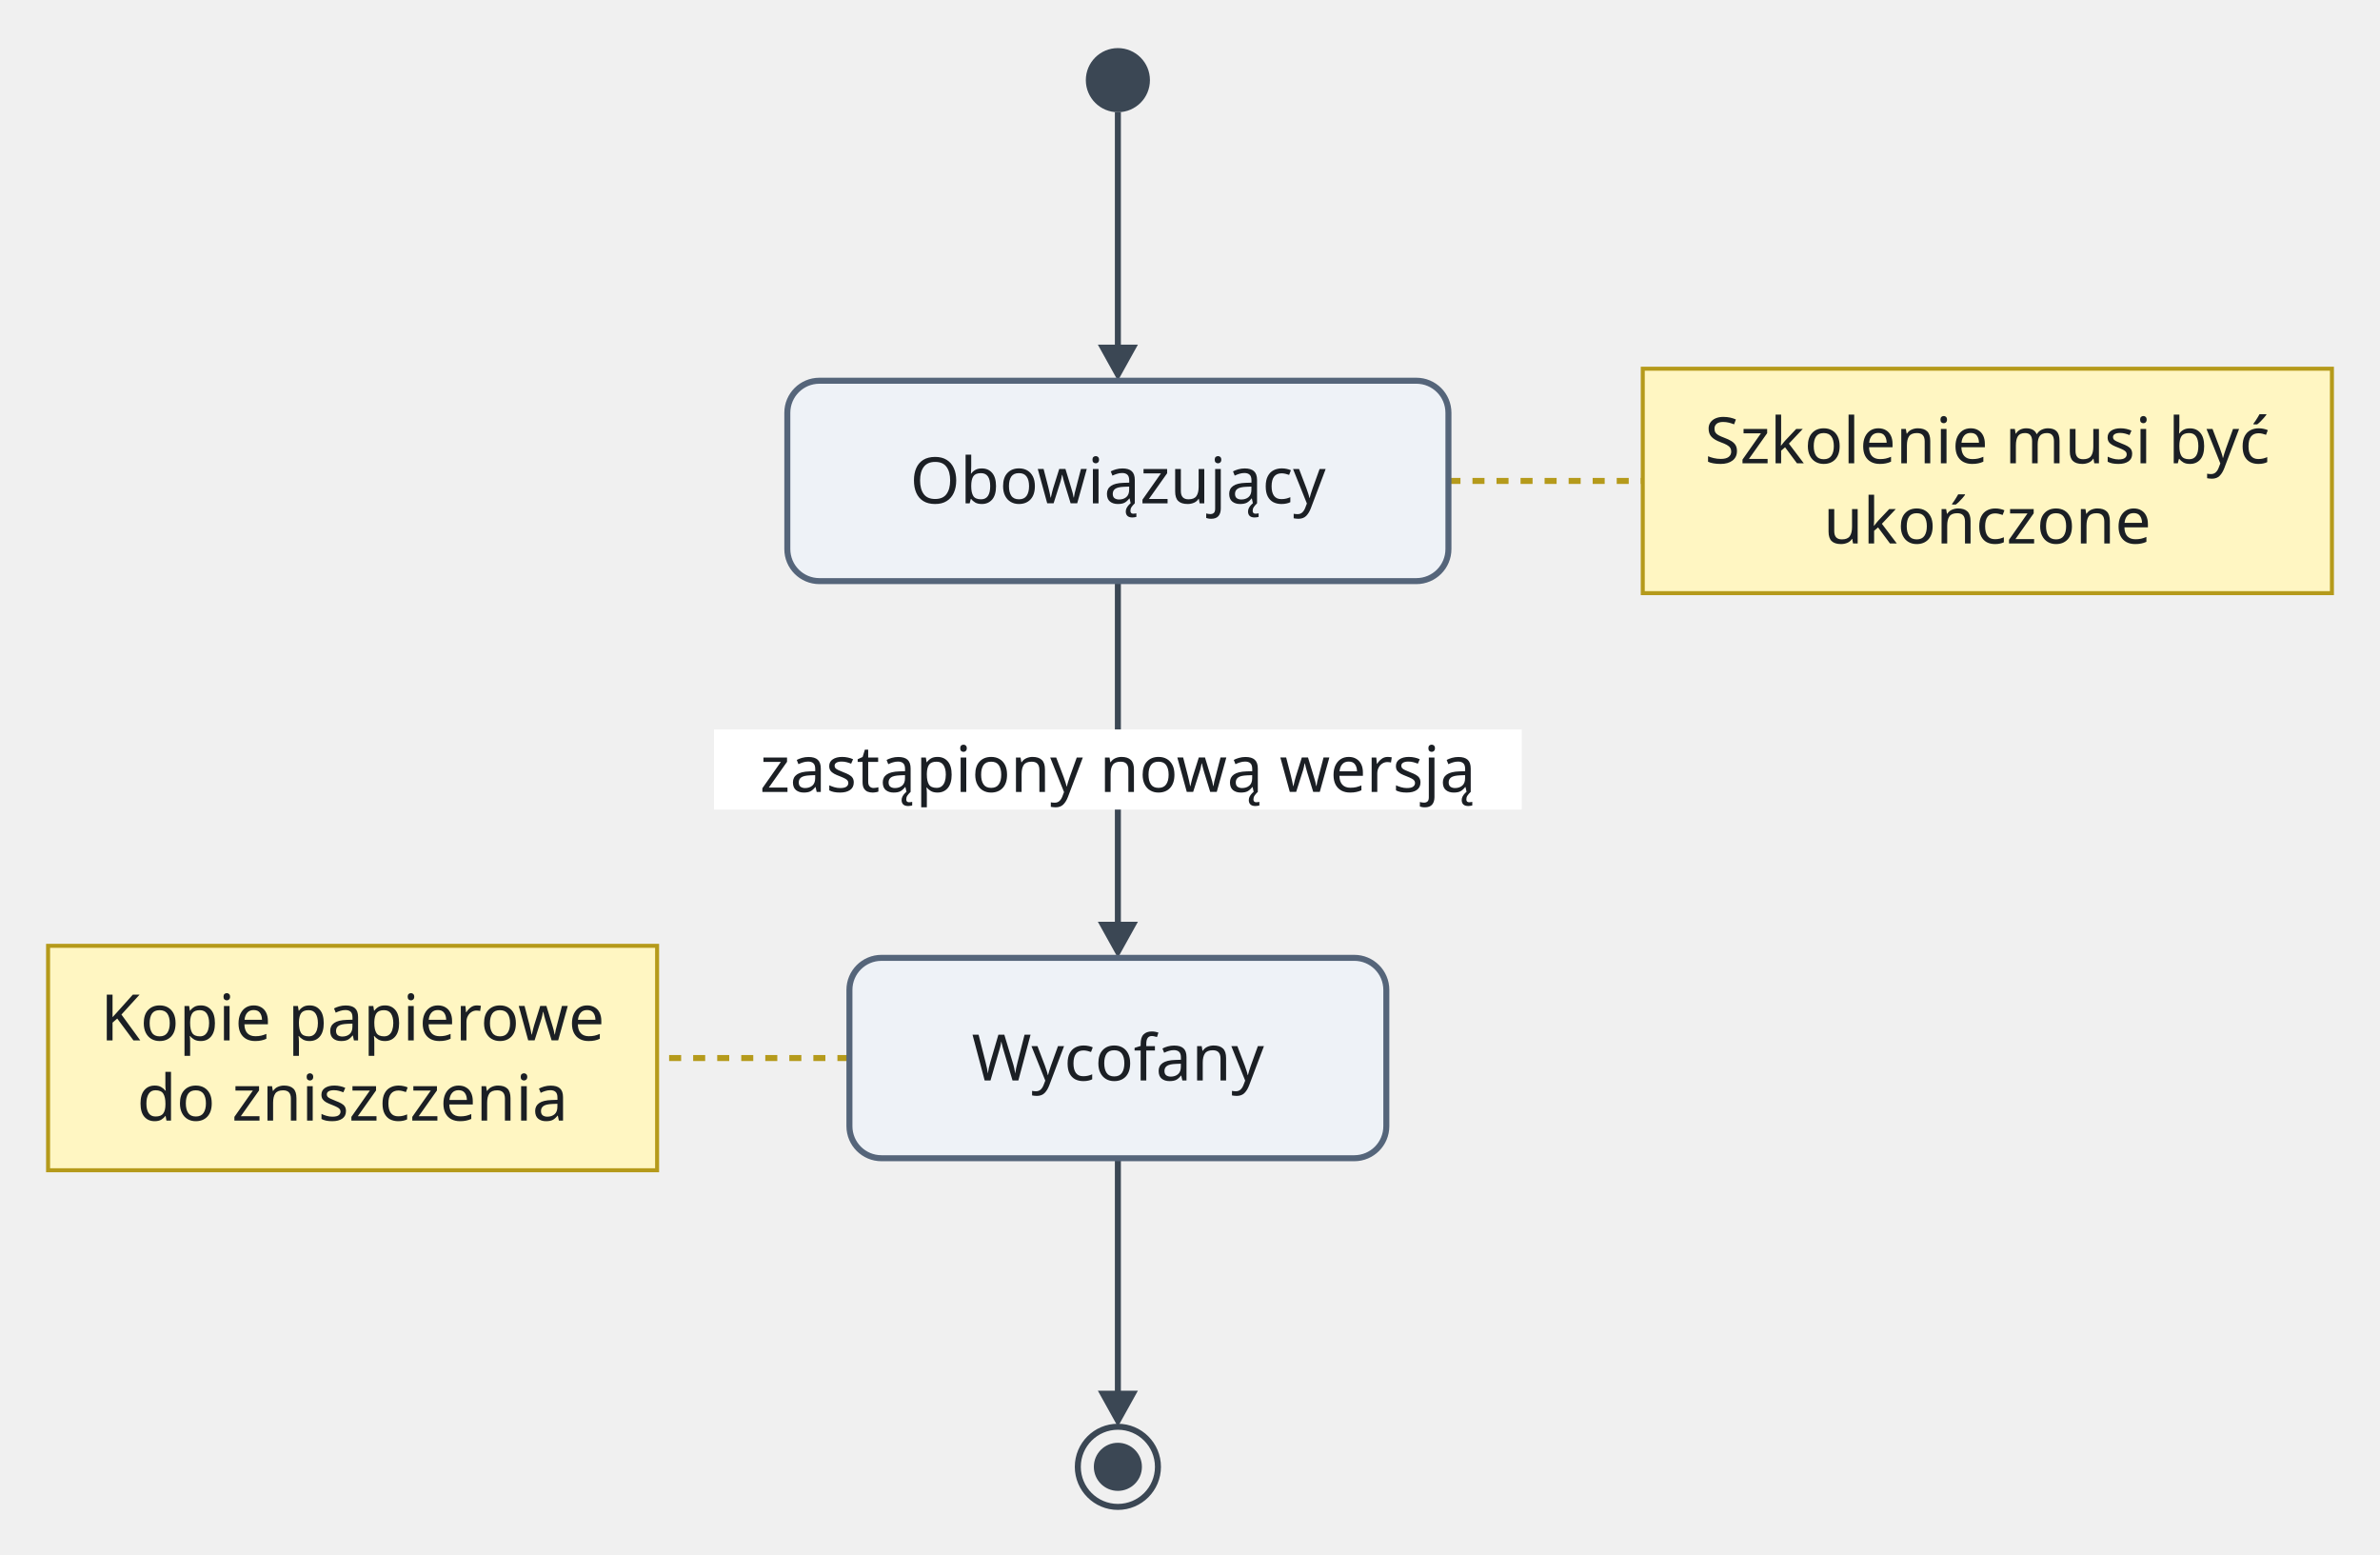
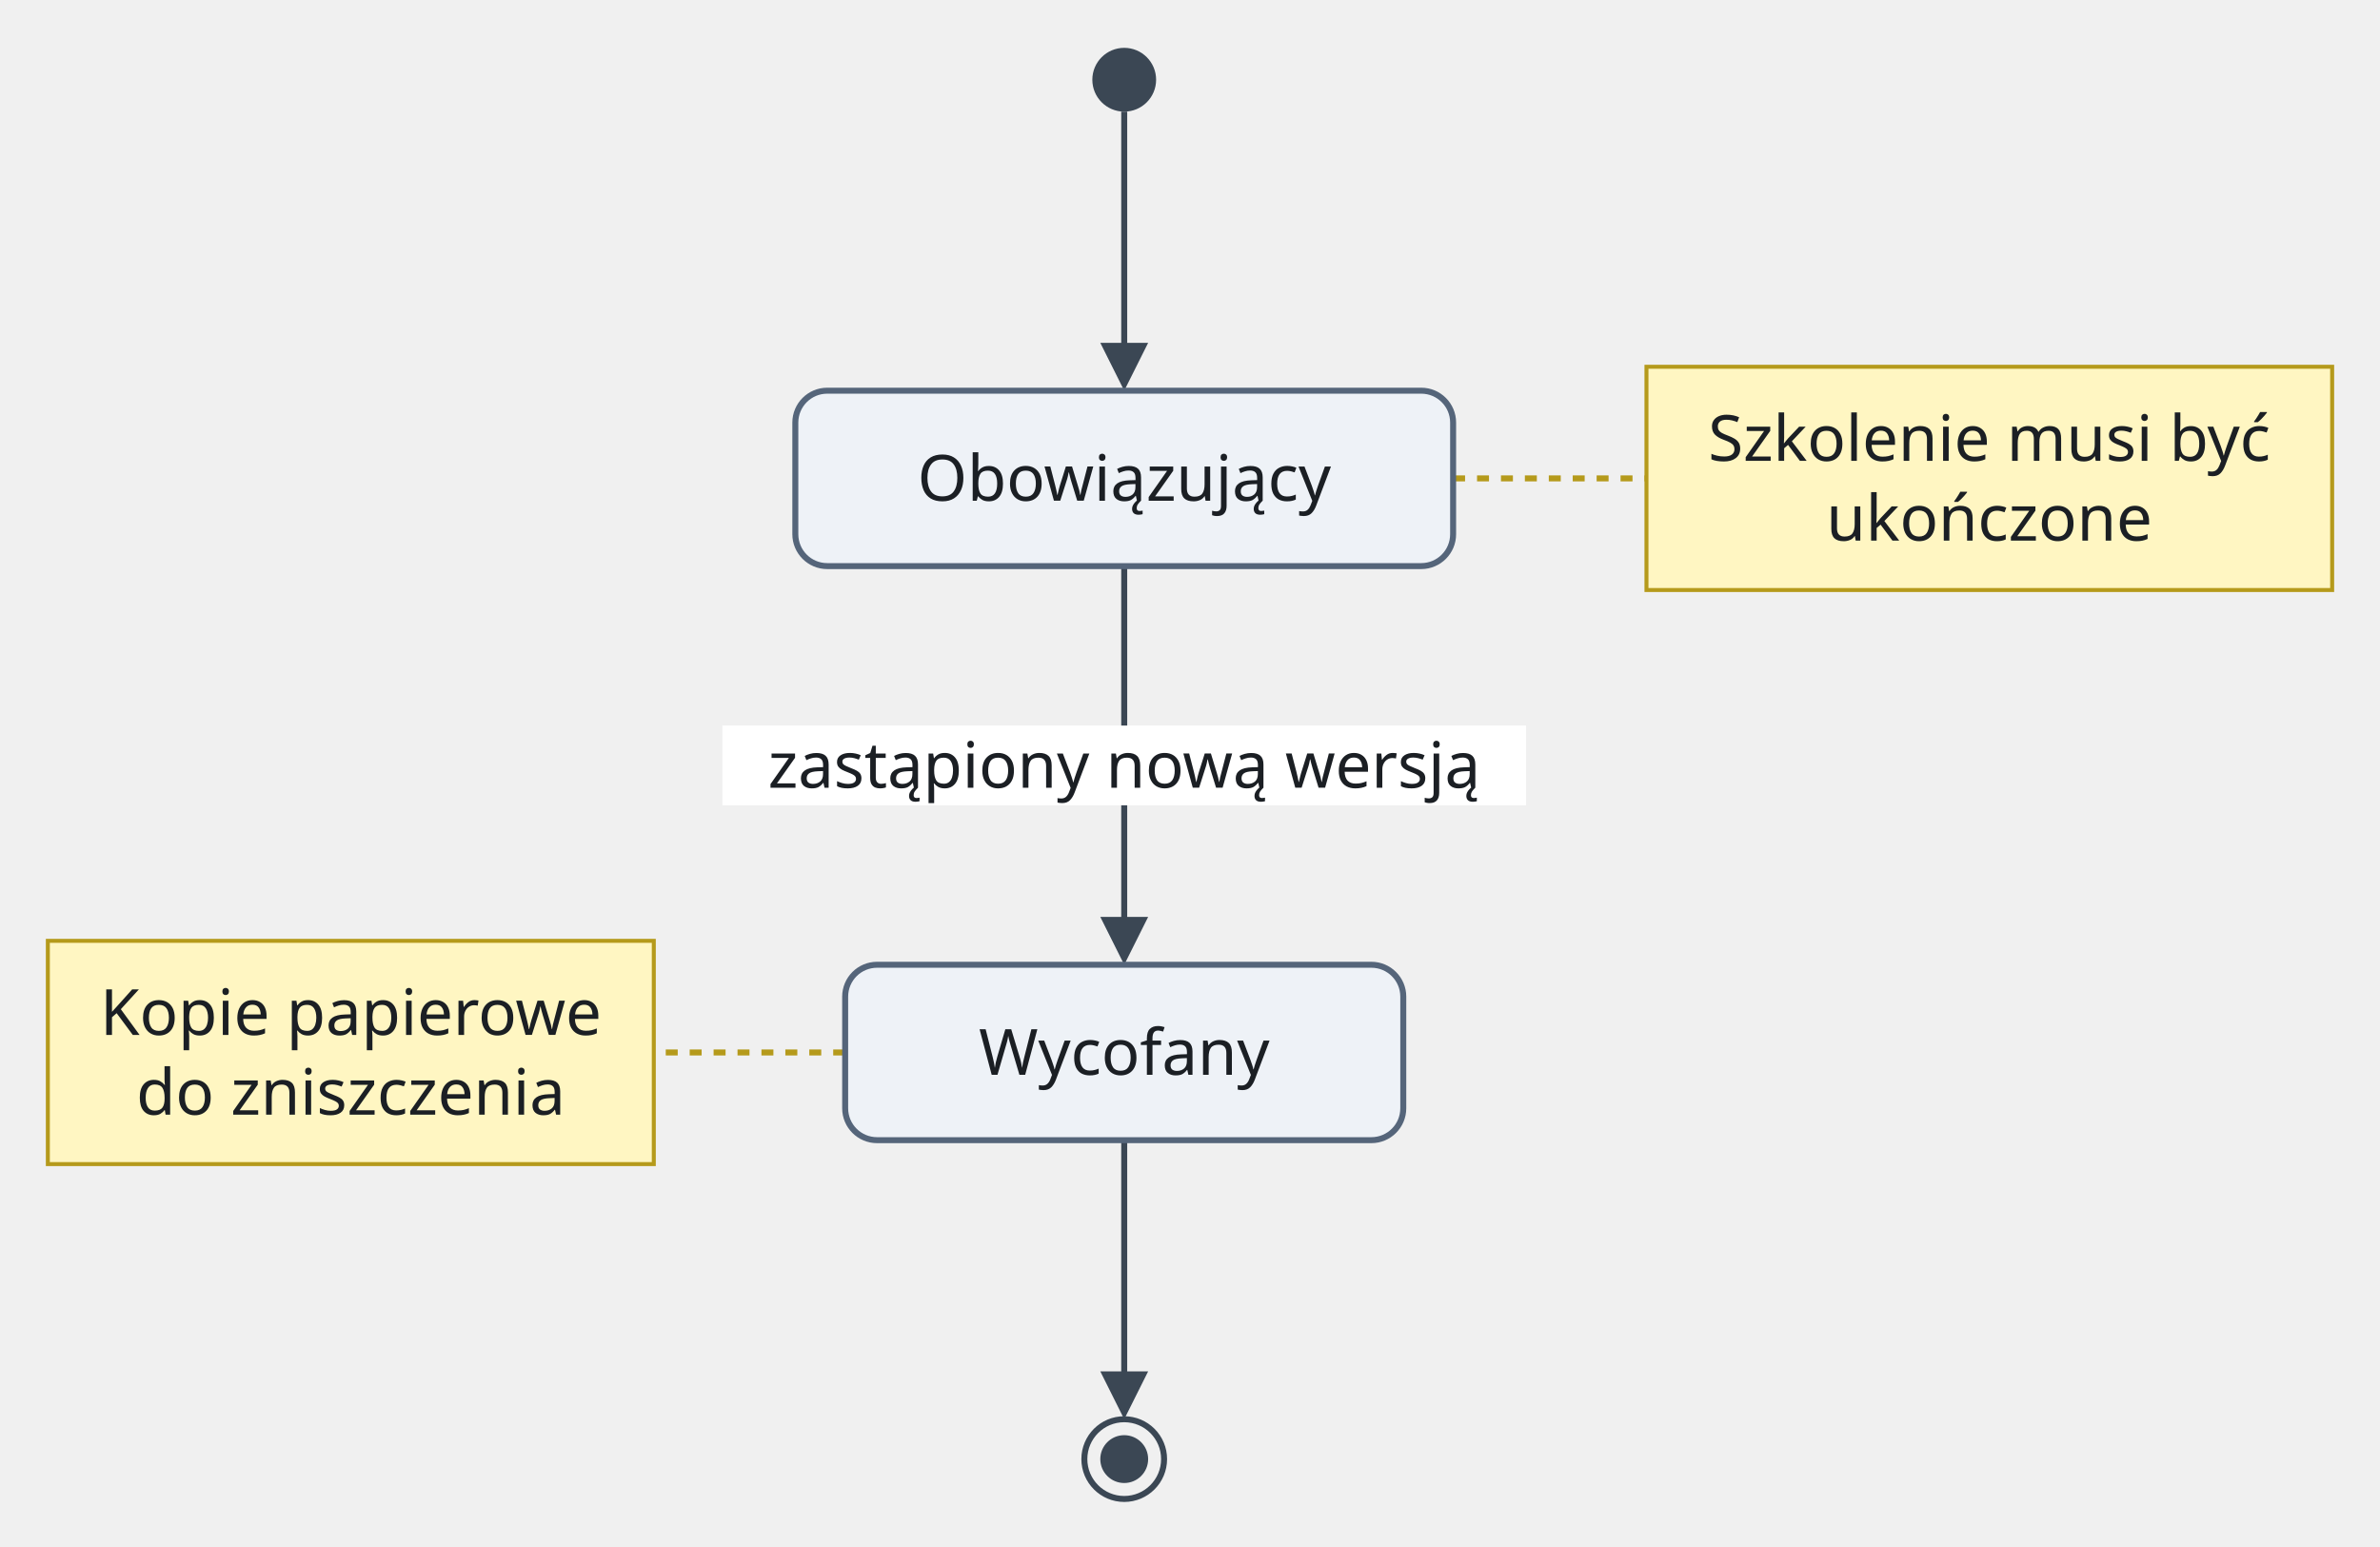
- <svg xmlns="http://www.w3.org/2000/svg" version="1.1" width="594" height="388" viewBox="-12 -12 594 388" role="img" font-family="Recursive, sans-serif" font-size="16">
-   <line class="note-link" x1="349.5" y1="108" x2="398" y2="108" fill="none" stroke="#b59a1b" stroke-width="1.5" stroke-dasharray="3 3" />
+ <svg xmlns="http://www.w3.org/2000/svg" version="1.1" width="597" height="388" viewBox="-12 -12 597 388" role="img" font-family="Recursive, sans-serif" font-size="16">
+   <line class="note-link" x1="352.5" y1="108" x2="401" y2="108" fill="none" stroke="#b59a1b" stroke-width="1.5" stroke-dasharray="3 3" />
  <line class="note-link" x1="200" y1="252" x2="152" y2="252" fill="none" stroke="#b59a1b" stroke-width="1.5" stroke-dasharray="3 3" />
-   <path class="edge" d="M267 16 L267 48 L267 80 L267 76.7" fill="none" stroke="#3b4754" stroke-width="1.5" />
-   <path class="edge" d="M267 133 L267 136 L267 168 L267 192 L267 224 L267 220.7" fill="none" stroke="#3b4754" stroke-width="1.5" />
-   <path class="edge" d="M267 277 L267 280 L267 312 L267 337.7" fill="none" stroke="#3b4754" stroke-width="1.5" />
-   <rect class="edge-label-background" x="166.2" y="170" width="201.6" height="20" fill="#ffffff" />
-   <polygon class="arrowhead" points="267,83 262,74 272,74" fill="#3b4754" />
-   <polygon class="arrowhead" points="267,227 262,218 272,218" fill="#3b4754" />
-   <polygon class="arrowhead" points="267,344 262,335 272,335" fill="#3b4754" />
-   <circle class="node" cx="267" cy="8" r="8" fill="#3b4754" />
-   <rect class="node" x="184.5" y="83" width="165" height="50" rx="8" fill="#eef2f7" stroke="#55657a" stroke-width="1.5" />
-   <rect class="note" x="398" y="80" width="172" height="56" fill="#fff6c2" stroke="#b59a1b" stroke-width="1" />
+   <path class="edge" d="M270 16 L270 48 L270 80 L270 77.6" fill="none" stroke="#3b4754" stroke-width="1.5" />
+   <path class="edge" d="M270 130 L270 136 L270 168 L270 192 L270 224 L270 221.6" fill="none" stroke="#3b4754" stroke-width="1.5" />
+   <path class="edge" d="M270 274 L270 280 L270 312 L270 335.6" fill="none" stroke="#3b4754" stroke-width="1.5" />
+   <rect class="edge-label-background" x="169.2" y="170" width="201.6" height="20" fill="#ffffff" />
+   <polygon class="arrowhead" points="270,86 264,74 276,74" fill="#3b4754" />
+   <polygon class="arrowhead" points="270,230 264,218 276,218" fill="#3b4754" />
+   <polygon class="arrowhead" points="270,344 264,332 276,332" fill="#3b4754" />
+   <circle class="node" cx="270" cy="8" r="8" fill="#3b4754" />
+   <rect class="node" x="187.5" y="86" width="165" height="44" rx="8" fill="#eef2f7" stroke="#55657a" stroke-width="1.5" />
+   <rect class="note" x="401" y="80" width="172" height="56" fill="#fff6c2" stroke="#b59a1b" stroke-width="1" />
  <rect class="note" x="0" y="224" width="152" height="56" fill="#fff6c2" stroke="#b59a1b" stroke-width="1" />
-   <rect class="node" x="200" y="227" width="134" height="50" rx="8" fill="#eef2f7" stroke="#55657a" stroke-width="1.5" />
-   <circle class="node" cx="267" cy="354" r="10" fill="none" stroke="#3b4754" stroke-width="1.5" />
-   <circle class="node-detail" cx="267" cy="354" r="6" fill="#3b4754" />
-   <text class="node-label" x="267" y="113.6" text-anchor="middle" fill="#1b1f24">Obowiązujący</text>
-   <text class="note-label" x="484" y="103.6" text-anchor="middle" fill="#1b1f24">Szkolenie musi być</text>
-   <text class="note-label" x="484" y="123.6" text-anchor="middle" fill="#1b1f24">ukończone</text>
+   <rect class="node" x="200" y="230" width="140" height="44" rx="8" fill="#eef2f7" stroke="#55657a" stroke-width="1.5" />
+   <circle class="node" cx="270" cy="354" r="10" fill="none" stroke="#3b4754" stroke-width="1.5" />
+   <circle class="node-detail" cx="270" cy="354" r="6" fill="#3b4754" />
+   <text class="node-label" x="270" y="113.6" text-anchor="middle" fill="#1b1f24">Obowiązujący</text>
+   <text class="note-label" x="487" y="103.6" text-anchor="middle" fill="#1b1f24">Szkolenie musi być</text>
+   <text class="note-label" x="487" y="123.6" text-anchor="middle" fill="#1b1f24">ukończone</text>
  <text class="note-label" x="76" y="247.6" text-anchor="middle" fill="#1b1f24">Kopie papierowe</text>
  <text class="note-label" x="76" y="267.6" text-anchor="middle" fill="#1b1f24">do zniszczenia</text>
-   <text class="node-label" x="267" y="257.6" text-anchor="middle" fill="#1b1f24">Wycofany</text>
-   <text class="edge-label" x="267" y="185.6" text-anchor="middle" fill="#1b1f24">zastąpiony nową wersją</text>
+   <text class="node-label" x="270" y="257.6" text-anchor="middle" fill="#1b1f24">Wycofany</text>
+   <text class="edge-label" x="270" y="185.6" text-anchor="middle" fill="#1b1f24">zastąpiony nową wersją</text>
</svg>
